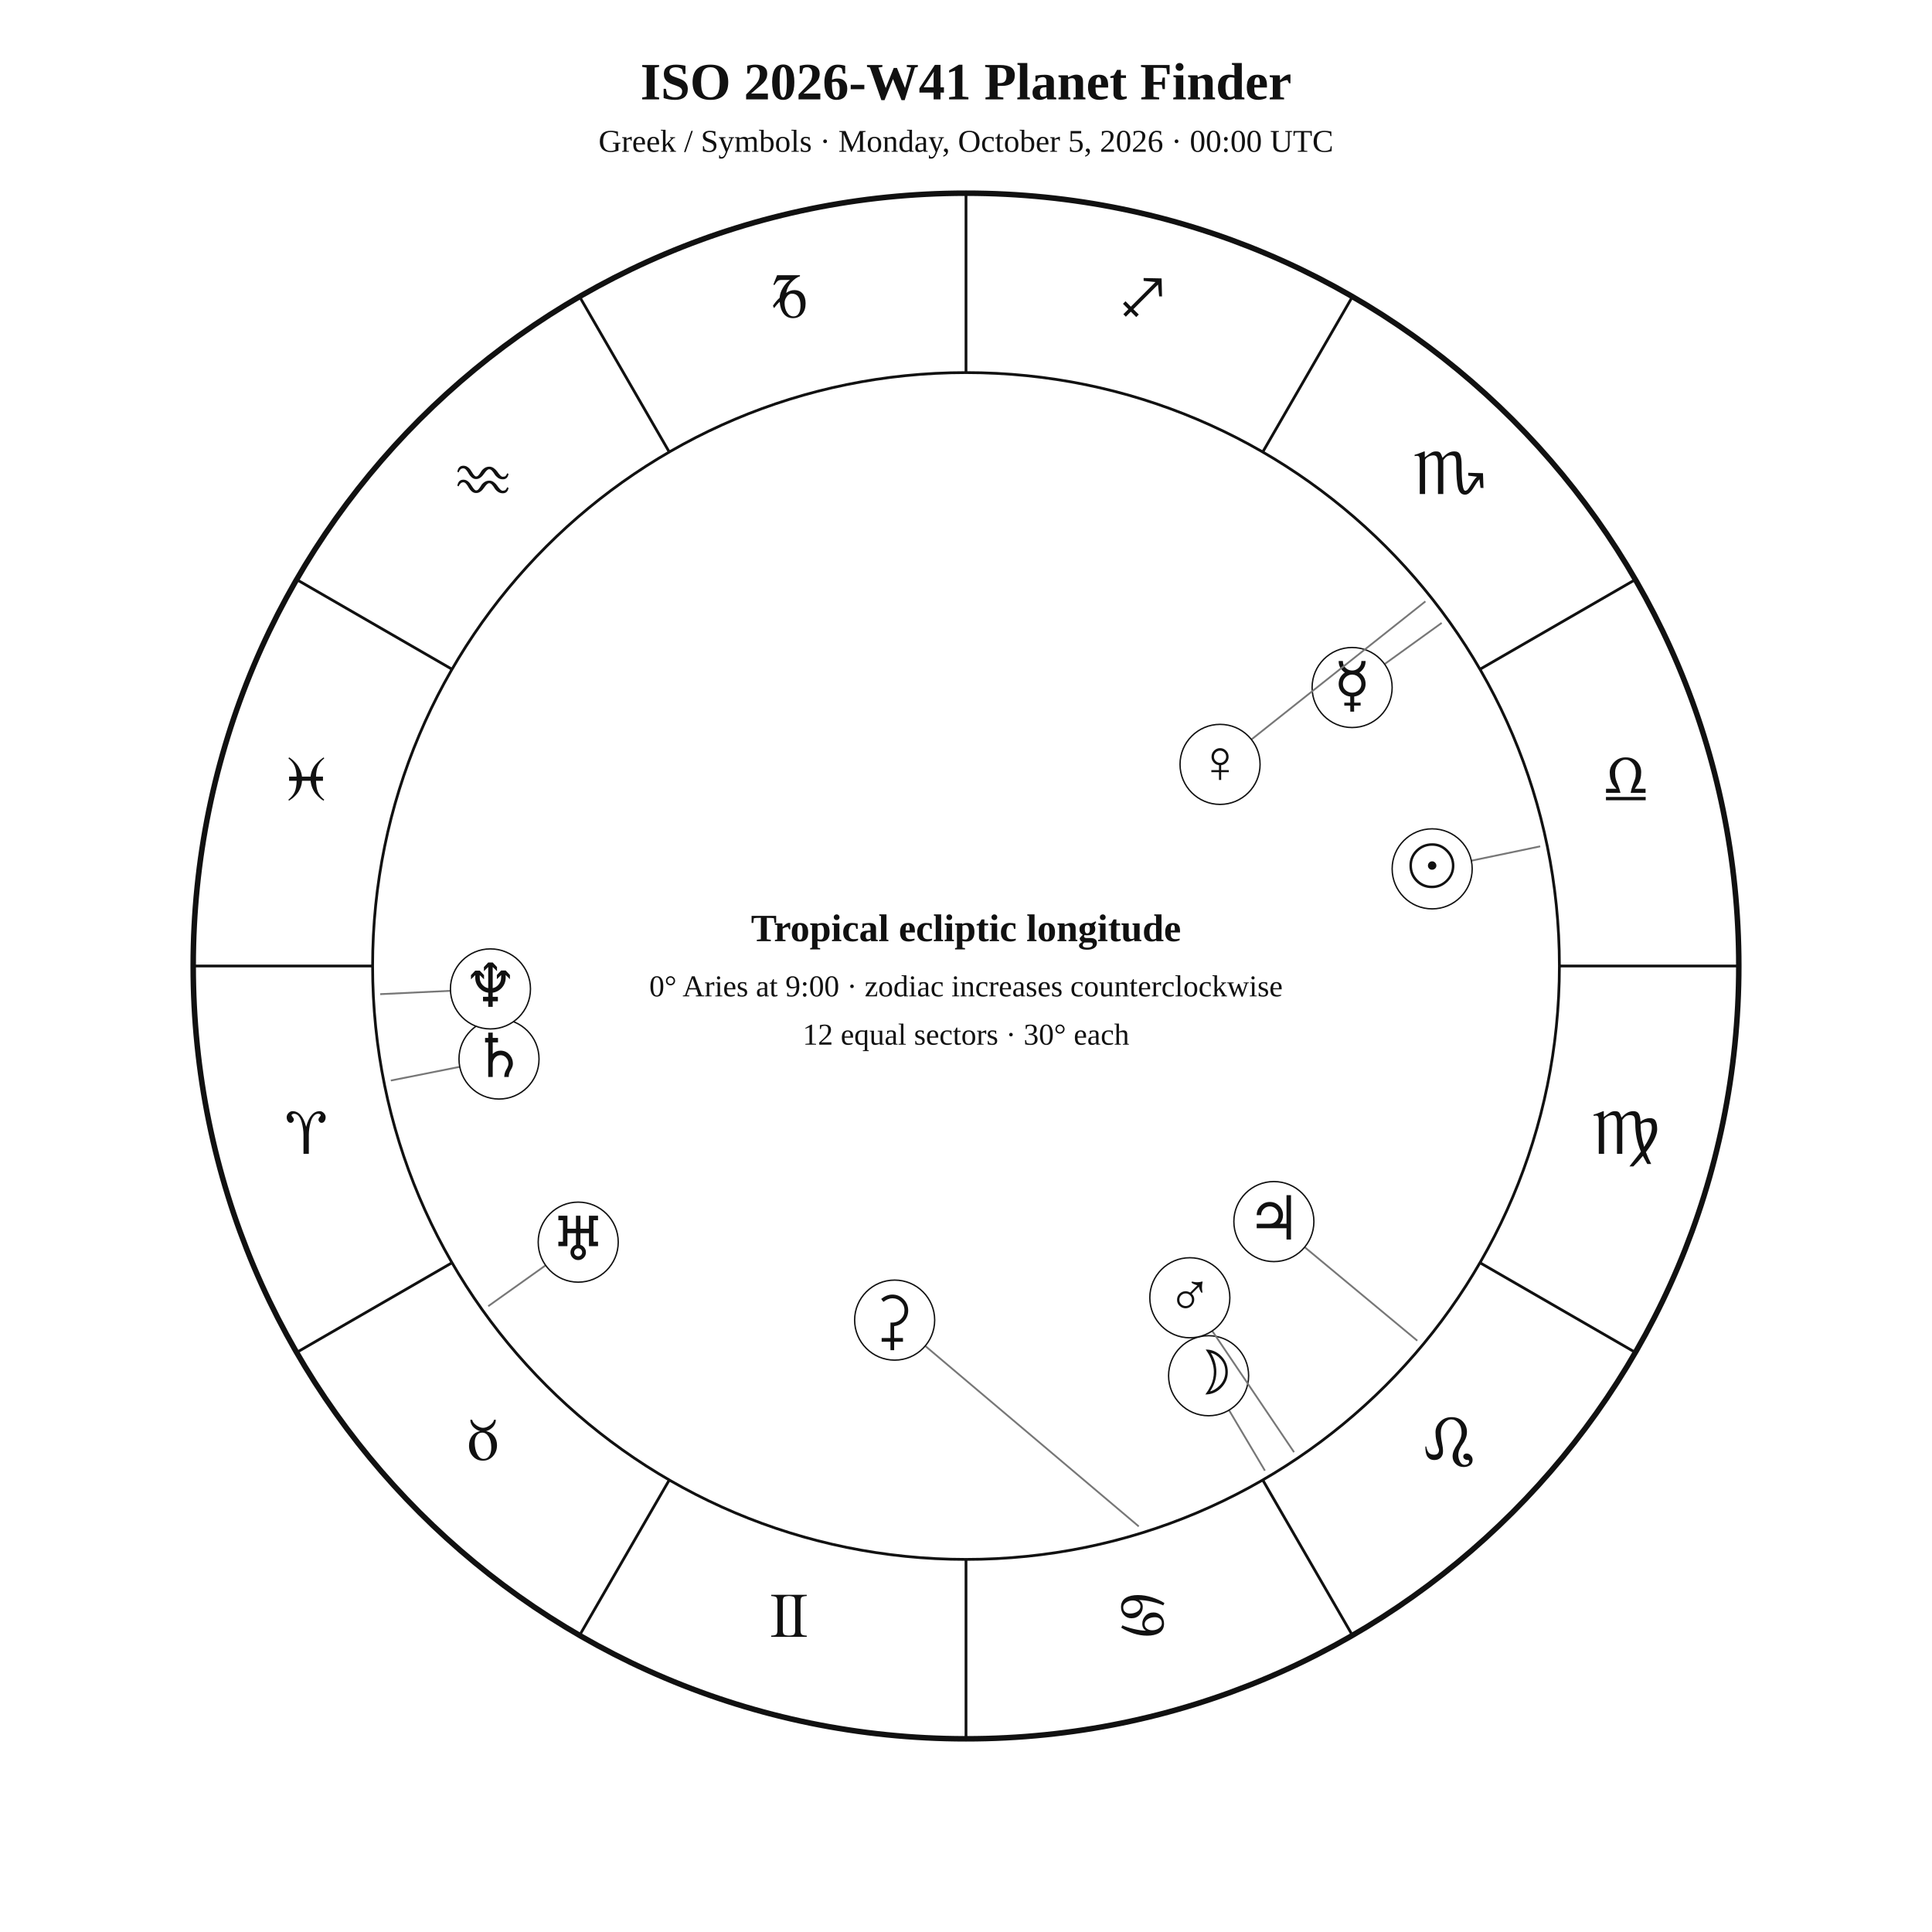
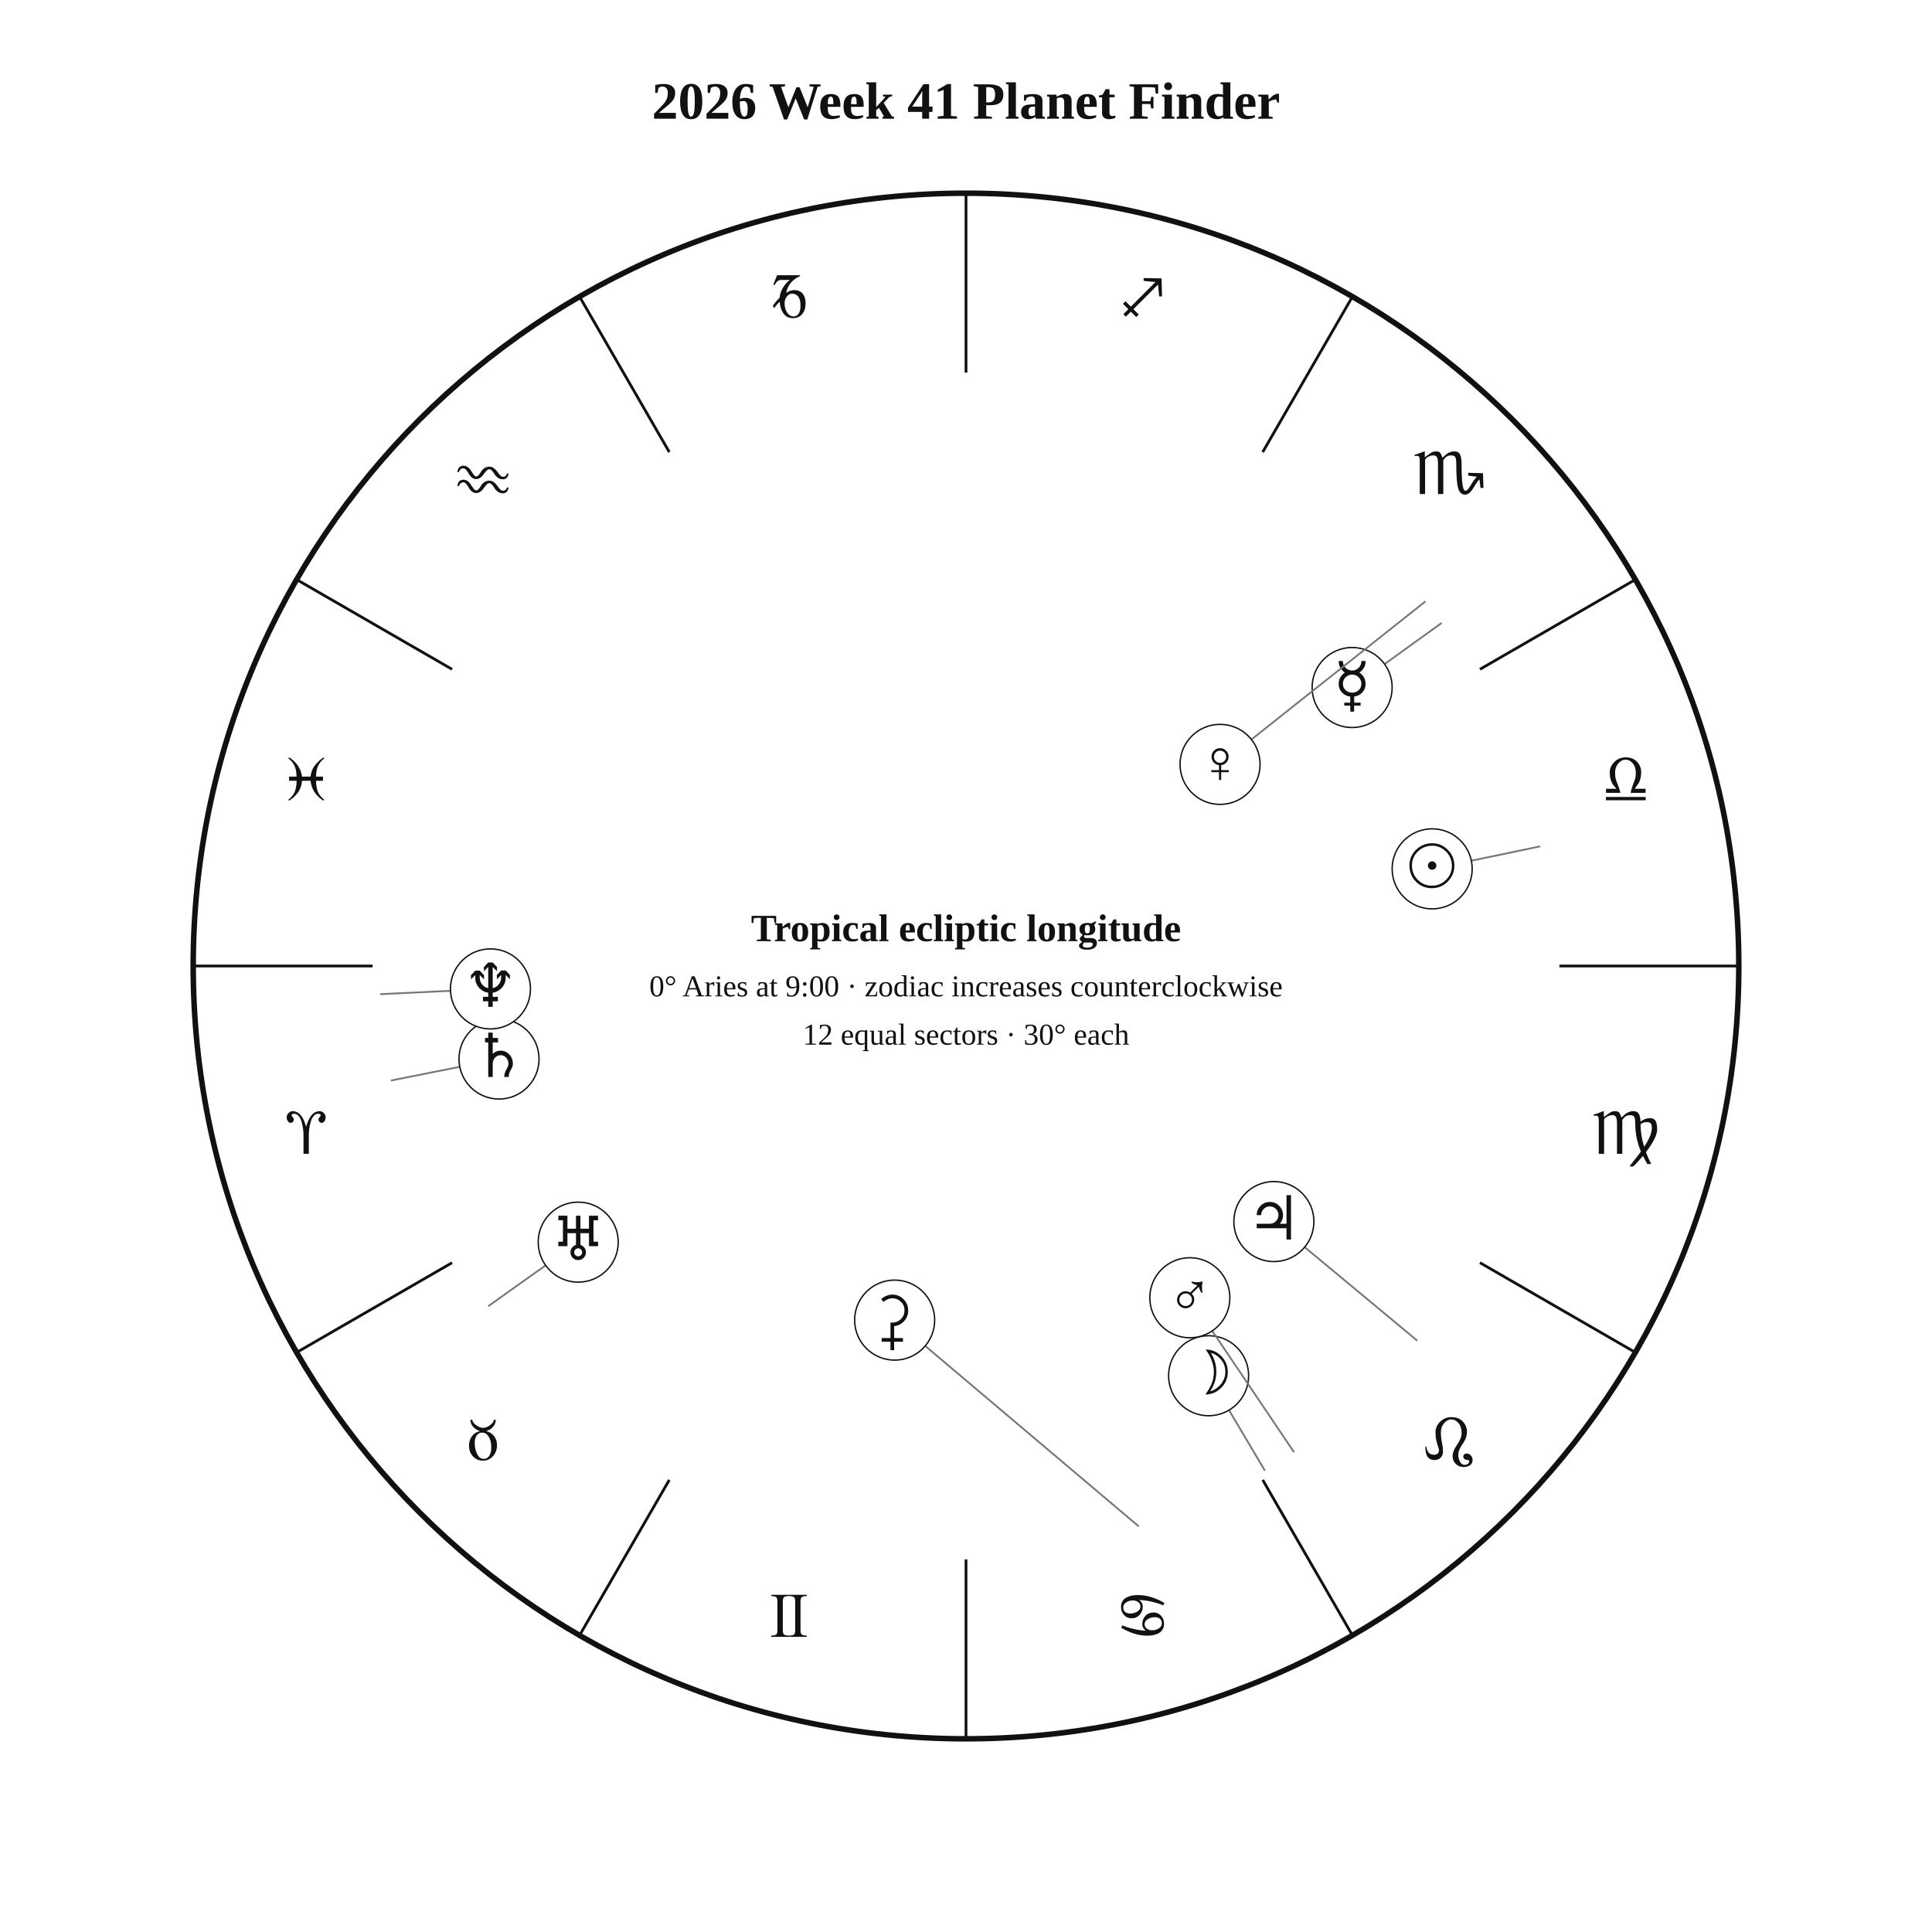
<svg xmlns="http://www.w3.org/2000/svg" viewBox="0 0 1400 1400">
  <rect width="1400" height="1400" fill="white" />
  <style>text{font-family:Georgia,"Times New Roman",serif;fill:#111}.sans{font-family:Arial,Helvetica,sans-serif}.z{fill:#111!important;color:#111!important;-webkit-text-fill-color:#111!important}</style>
-   <text x="700" y="72" text-anchor="middle" font-size="38" font-weight="700">ISO 2026-W41 Planet Finder</text>
-   <text x="700" y="110" text-anchor="middle" font-size="23">Greek / Symbols · Monday, October 5, 2026 · 00:00 UTC</text>
+   <text x="700" y="86" text-anchor="middle" font-size="38" font-weight="700">2026 Week 41 Planet Finder</text>
  <circle cx="700" cy="700" r="560" fill="none" stroke="#111" stroke-width="4" />
-   <circle cx="700" cy="700" r="430" fill="none" stroke="#111" stroke-width="2" />
  <line x1="270.0" y1="700.0" x2="140.0" y2="700.0" stroke="#111" stroke-width="2" />
  <line x1="327.6" y1="915.0" x2="215.0" y2="980.0" stroke="#111" stroke-width="2" />
  <line x1="485.0" y1="1072.4" x2="420.0" y2="1185.0" stroke="#111" stroke-width="2" />
  <line x1="700.0" y1="1130.0" x2="700.0" y2="1260.0" stroke="#111" stroke-width="2" />
  <line x1="915.0" y1="1072.4" x2="980.0" y2="1185.0" stroke="#111" stroke-width="2" />
  <line x1="1072.4" y1="915.0" x2="1185.0" y2="980.0" stroke="#111" stroke-width="2" />
  <line x1="1130.0" y1="700.0" x2="1260.0" y2="700.0" stroke="#111" stroke-width="2" />
  <line x1="1072.4" y1="485.0" x2="1185.0" y2="420.0" stroke="#111" stroke-width="2" />
  <line x1="915.0" y1="327.6" x2="980.0" y2="215.0" stroke="#111" stroke-width="2" />
  <line x1="700.0" y1="270.0" x2="700.0" y2="140.0" stroke="#111" stroke-width="2" />
  <line x1="485.0" y1="327.6" x2="420.0" y2="215.0" stroke="#111" stroke-width="2" />
  <line x1="327.6" y1="485.0" x2="215.0" y2="420.0" stroke="#111" stroke-width="2" />
  <text class="z" x="221.9" y="836.1" text-anchor="middle" font-size="46">♈︎</text>
  <text class="z" x="350.0" y="1058.0" text-anchor="middle" font-size="46">♉︎</text>
  <text class="z" x="571.9" y="1186.1" text-anchor="middle" font-size="46">♊︎</text>
  <text class="z" x="828.1" y="1186.1" text-anchor="middle" font-size="46">♋︎</text>
  <text class="z" x="1050.0" y="1058.0" text-anchor="middle" font-size="46">♌︎</text>
  <text class="z" x="1178.1" y="836.1" text-anchor="middle" font-size="46">♍︎</text>
  <text class="z" x="1178.1" y="579.9" text-anchor="middle" font-size="46">♎︎</text>
  <text class="z" x="1050.0" y="358.0" text-anchor="middle" font-size="46">♏︎</text>
  <text class="z" x="828.1" y="229.9" text-anchor="middle" font-size="46">♐︎</text>
  <text class="z" x="571.9" y="229.9" text-anchor="middle" font-size="46">♑︎</text>
  <text class="z" x="350.0" y="358.0" text-anchor="middle" font-size="46">♒︎</text>
  <text class="z" x="221.9" y="579.9" text-anchor="middle" font-size="46">♓︎</text>
  <line x1="1116.1" y1="613.3" x2="1037.8" y2="629.6" stroke="#777" stroke-width="1.3" />
  <circle cx="1037.8" cy="629.6" r="29" fill="white" stroke="#111" />
  <text x="1037.8" y="642.6" text-anchor="middle" font-size="44">☉</text>
  <line x1="916.6" y1="1065.7" x2="875.8" y2="996.9" stroke="#777" stroke-width="1.3" />
  <circle cx="875.8" cy="996.9" r="29" fill="white" stroke="#111" />
  <text x="875.8" y="1009.9" text-anchor="middle" font-size="44">☽</text>
  <line x1="1044.7" y1="451.4" x2="979.8" y2="498.2" stroke="#777" stroke-width="1.3" />
  <circle cx="979.8" cy="498.2" r="29" fill="white" stroke="#111" />
  <text x="979.8" y="511.2" text-anchor="middle" font-size="44">☿</text>
  <line x1="1032.9" y1="435.8" x2="884.1" y2="553.9" stroke="#777" stroke-width="1.3" />
  <circle cx="884.1" cy="553.9" r="29" fill="white" stroke="#111" />
  <text x="884.1" y="566.9" text-anchor="middle" font-size="44">♀</text>
  <line x1="937.7" y1="1052.3" x2="862.2" y2="940.4" stroke="#777" stroke-width="1.3" />
  <circle cx="862.2" cy="940.4" r="29" fill="white" stroke="#111" />
  <text x="862.2" y="953.4" text-anchor="middle" font-size="44">♂</text>
  <line x1="1027.0" y1="971.5" x2="923.1" y2="885.2" stroke="#777" stroke-width="1.3" />
  <circle cx="923.1" cy="885.2" r="29" fill="white" stroke="#111" />
  <text x="923.1" y="898.2" text-anchor="middle" font-size="44">♃</text>
  <line x1="283.2" y1="783.0" x2="361.6" y2="767.4" stroke="#777" stroke-width="1.3" />
  <circle cx="361.6" cy="767.4" r="29" fill="white" stroke="#111" />
  <text x="361.6" y="780.4" text-anchor="middle" font-size="44">♄</text>
  <line x1="353.8" y1="946.5" x2="419.0" y2="900.1" stroke="#777" stroke-width="1.3" />
  <circle cx="419.0" cy="900.1" r="29" fill="white" stroke="#111" />
  <text x="419.0" y="913.1" text-anchor="middle" font-size="44">♅</text>
  <line x1="275.5" y1="720.4" x2="355.4" y2="716.6" stroke="#777" stroke-width="1.3" />
  <circle cx="355.4" cy="716.6" r="29" fill="white" stroke="#111" />
  <text x="355.4" y="729.6" text-anchor="middle" font-size="44">♆</text>
  <line x1="825.2" y1="1106.1" x2="648.3" y2="956.6" stroke="#777" stroke-width="1.3" />
  <circle cx="648.3" cy="956.6" r="29" fill="white" stroke="#111" />
  <text x="648.3" y="969.6" text-anchor="middle" font-size="44">⚳</text>
  <text x="700" y="682" text-anchor="middle" font-size="28" font-weight="700">Tropical ecliptic longitude</text>
  <text x="700" y="722" text-anchor="middle" font-size="22">0° Aries at 9:00 · zodiac increases counterclockwise</text>
  <text x="700" y="757" text-anchor="middle" font-size="22">12 equal sectors · 30° each</text>
</svg>
